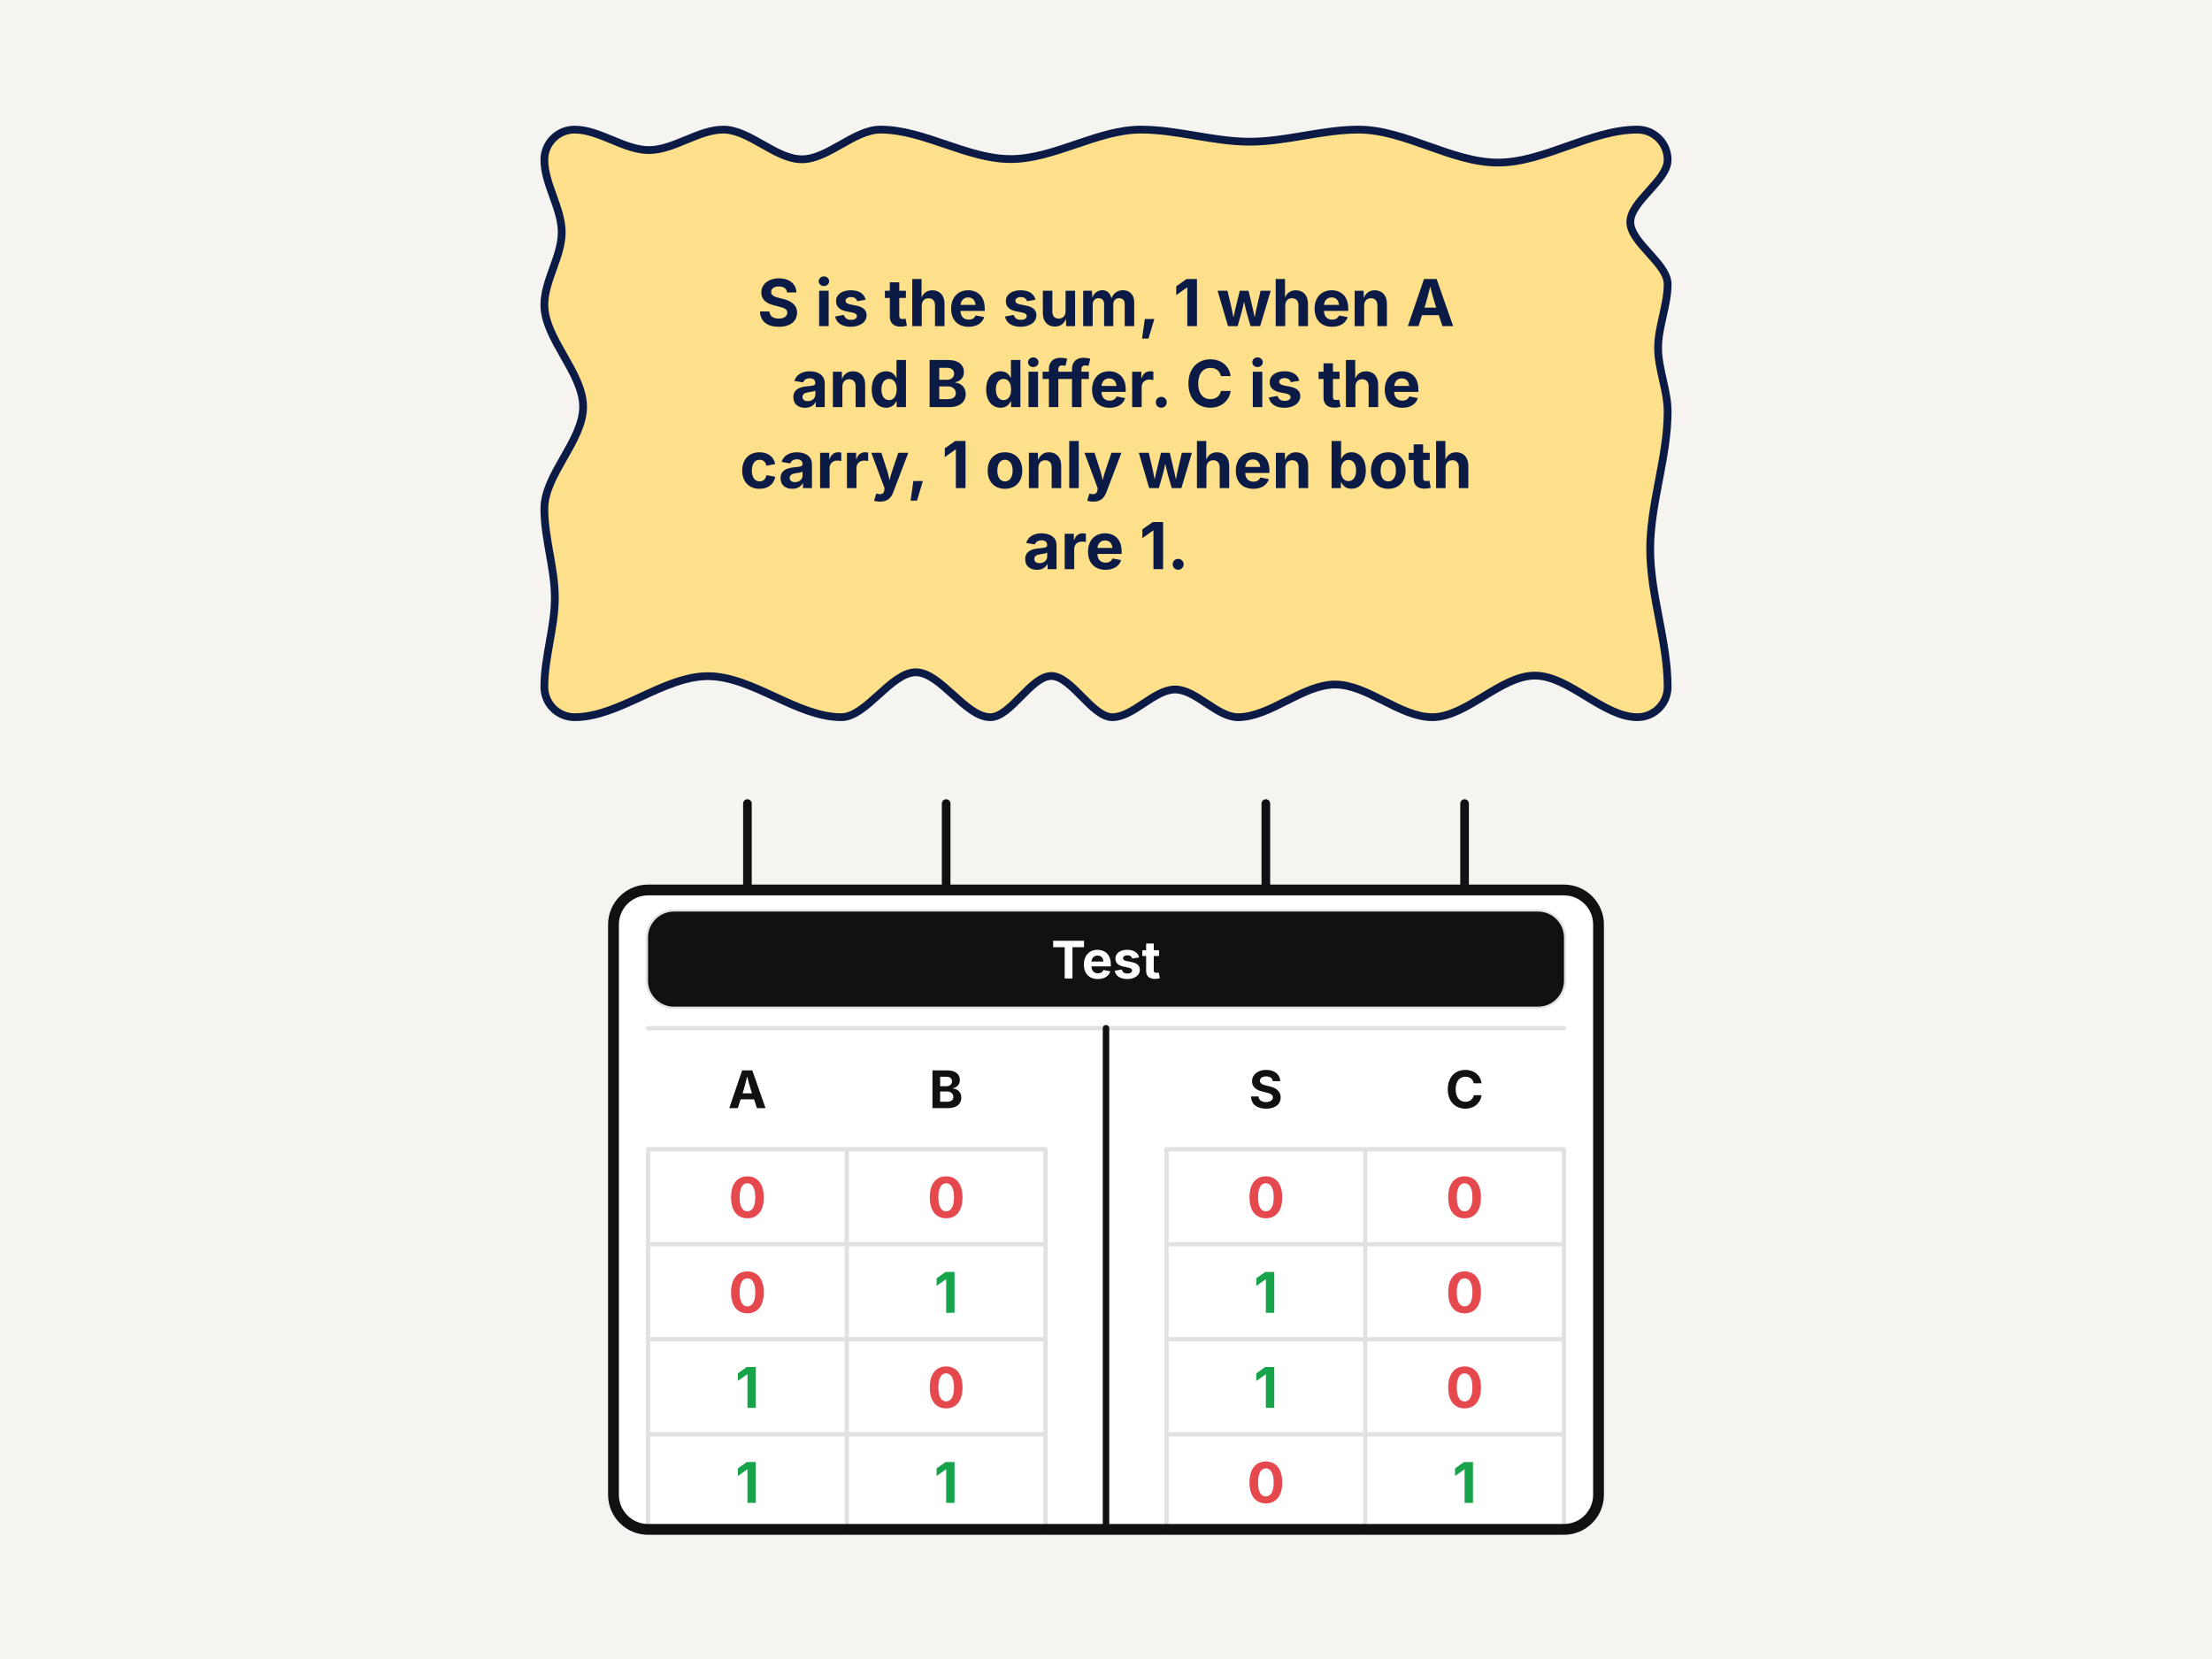
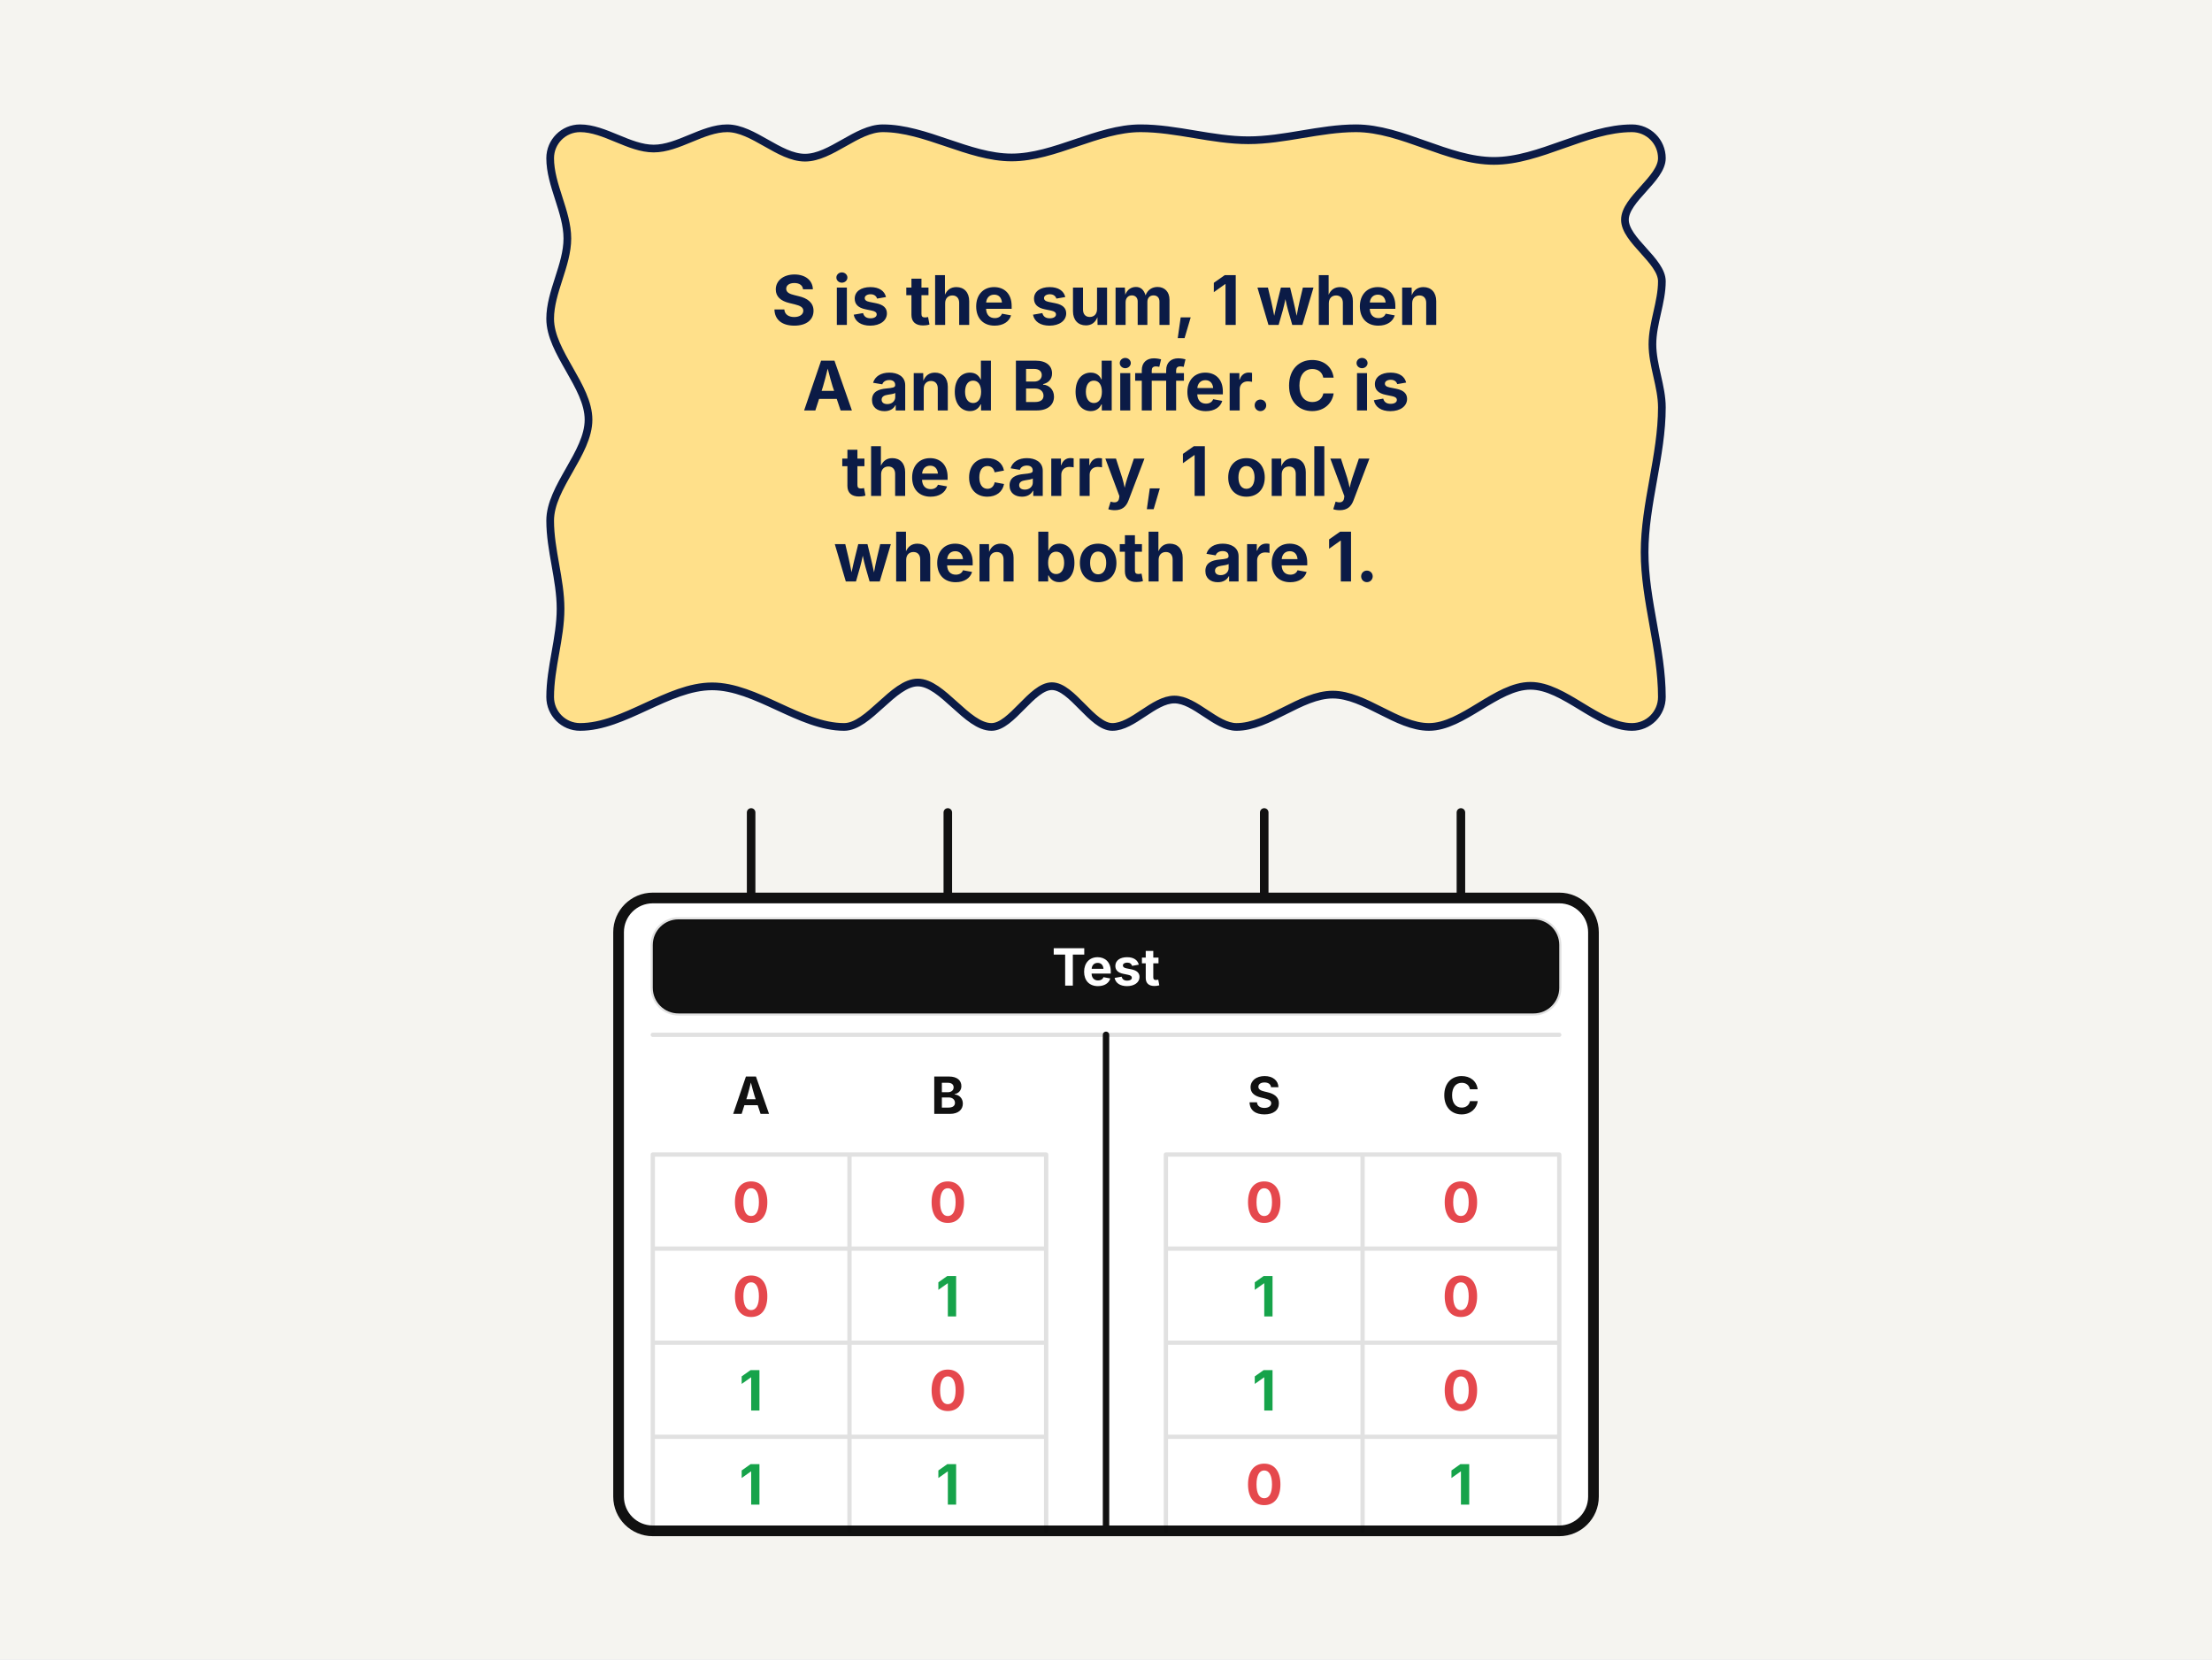
- <svg xmlns="http://www.w3.org/2000/svg" viewBox="-142 -206 512 384" width="512" height="384" font-family="Inter, 'Segoe UI', system-ui, -apple-system, sans-serif" stroke-linejoin="round" stroke-linecap="round">
-   <rect x="-142" y="-206" width="512" height="384" fill="#f5f4f0" />
+ <svg xmlns="http://www.w3.org/2000/svg" viewBox="-144.67 -210 517.33 388" width="517.33" height="388" font-family="Inter, 'Segoe UI', system-ui, -apple-system, sans-serif" stroke-linejoin="round" stroke-linecap="round">
+   <rect x="-144.67" y="-210" width="517.33" height="388" fill="#f5f4f0" />
  <g transform="matrix(1 0 0 1 0 0)">
    <path d="M8 0H220A8 8 0 0 1 228 8V140A8 8 0 0 1 220 148H8A8 8 0 0 1 0 140V8A8 8 0 0 1 8 0Z" fill="#ffffff" stroke="#111111" stroke-width="2.5" />
    <path d="M31 0V-20M77 0V-20M151 0V-20M197 0V-20" fill="none" stroke="#111111" stroke-width="2" />
    <text x="31" y="71" font-size="13" font-weight="700" fill="#e5484d" text-anchor="middle" dominant-baseline="middle">0</text>
    <text x="77" y="71" font-size="13" font-weight="700" fill="#e5484d" text-anchor="middle" dominant-baseline="middle">0</text>
    <text x="151" y="71" font-size="13" font-weight="700" fill="#e5484d" text-anchor="middle" dominant-baseline="middle">0</text>
    <text x="197" y="71" font-size="13" font-weight="700" fill="#e5484d" text-anchor="middle" dominant-baseline="middle">0</text>
    <text x="31" y="93" font-size="13" font-weight="700" fill="#e5484d" text-anchor="middle" dominant-baseline="middle">0</text>
    <text x="77" y="93" font-size="13" font-weight="700" fill="#16a34a" text-anchor="middle" dominant-baseline="middle">1</text>
    <text x="151" y="93" font-size="13" font-weight="700" fill="#16a34a" text-anchor="middle" dominant-baseline="middle">1</text>
    <text x="197" y="93" font-size="13" font-weight="700" fill="#e5484d" text-anchor="middle" dominant-baseline="middle">0</text>
    <text x="31" y="115" font-size="13" font-weight="700" fill="#16a34a" text-anchor="middle" dominant-baseline="middle">1</text>
    <text x="77" y="115" font-size="13" font-weight="700" fill="#e5484d" text-anchor="middle" dominant-baseline="middle">0</text>
    <text x="151" y="115" font-size="13" font-weight="700" fill="#16a34a" text-anchor="middle" dominant-baseline="middle">1</text>
    <text x="197" y="115" font-size="13" font-weight="700" fill="#e5484d" text-anchor="middle" dominant-baseline="middle">0</text>
    <text x="31" y="137" font-size="13" font-weight="700" fill="#16a34a" text-anchor="middle" dominant-baseline="middle">1</text>
    <text x="77" y="137" font-size="13" font-weight="700" fill="#16a34a" text-anchor="middle" dominant-baseline="middle">1</text>
    <text x="151" y="137" font-size="13" font-weight="700" fill="#e5484d" text-anchor="middle" dominant-baseline="middle">0</text>
    <text x="197" y="137" font-size="13" font-weight="700" fill="#16a34a" text-anchor="middle" dominant-baseline="middle">1</text>
    <path d="M8 32H220M8 60H100M8 82H100M8 104H100M8 126H100M8 60V148M100 60V148M128 60H220M128 82H220M128 104H220M128 126H220M128 60V148M220 60V148M54 60V148M174 60V148M114 32V148" fill="none" stroke="rgba(0,0,0,0.12)" stroke-width="1" />
    <path d="M114 32V148" fill="none" stroke="#111111" stroke-width="1.5" />
    <text x="31" y="46" font-size="12" font-weight="700" fill="#111111" text-anchor="middle" dominant-baseline="middle">A</text>
    <text x="77" y="46" font-size="12" font-weight="700" fill="#111111" text-anchor="middle" dominant-baseline="middle">B</text>
    <text x="151" y="46" font-size="12" font-weight="700" fill="#111111" text-anchor="middle" dominant-baseline="middle">S</text>
    <text x="197" y="46" font-size="12" font-weight="700" fill="#111111" text-anchor="middle" dominant-baseline="middle">C</text>
    <path d="M14 5H214A6 6 0 0 1 220 11V21A6 6 0 0 1 214 27H14A6 6 0 0 1 8 21V11A6 6 0 0 1 14 5Z" fill="#111111" stroke="rgba(0,0,0,0.12)" stroke-width="1" />
    <text x="114" y="16" font-size="12" font-weight="700" fill="#ffffff" text-anchor="middle" dominant-baseline="middle">Test</text>
  </g>
-   <g transform="matrix(1 0 0 1 -16 -176)">
-     <path d="M7 0C12.74 0 18.47 4.74 24.21 4.74C29.94 4.74 35.68 0 41.41 0C47.48 0 53.54 6.87 59.6 6.87C65.66 6.87 71.72 0 77.79 0C87.83 0 97.88 6.82 107.93 6.82C117.98 6.82 128.03 0 138.08 0C146.48 0 154.87 2.8 163.26 2.8C171.66 2.8 180.05 0 188.45 0C199.2 0 209.96 7.63 220.72 7.63C231.48 7.63 242.24 0 253 0C256.87 0 260 3.13 260 7C260 11.8 251.36 16.59 251.36 21.39C251.36 26.19 260 30.98 260 35.78C260 40.69 257.79 45.61 257.79 50.52C257.79 55.44 260 60.35 260 65.26C260 75.89 255.96 86.51 255.96 97.13C255.96 107.75 260 118.38 260 129C260 132.87 256.87 136 253 136C245.09 136 237.18 126.38 229.26 126.38C221.35 126.38 213.44 136 205.53 136C198.03 136 190.53 128.44 183.03 128.44C175.52 128.44 168.02 136 160.52 136C155.68 136 150.84 129.59 145.99 129.59C141.15 129.59 136.31 136 131.47 136C126.76 136 122.05 126.47 117.34 126.47C112.63 126.47 107.93 136 103.22 136C97.47 136 91.73 125.61 85.98 125.61C80.24 125.61 74.49 136 68.75 136C58.46 136 48.17 126.51 37.87 126.51C27.58 126.51 17.29 136 7 136C3.13 136 0 132.87 0 129C0 122.12 2.43 115.25 2.43 108.37C2.43 101.5 0 94.62 0 87.75C0 79.88 8.97 72.01 8.97 64.15C8.97 56.28 0 48.41 0 40.54C0 34.95 4.02 29.36 4.02 23.77C4.02 18.18 0 12.59 0 7C0 3.13 3.13 0 7 0Z" fill="#ffe08a" stroke="#0b1b46" stroke-width="1.8" />
-     <text x="130" y="39.875" font-size="15" font-weight="700" fill="#0b1b46" text-anchor="middle" dominant-baseline="middle">S is the sum, 1 when A</text>
-     <text x="130" y="58.625" font-size="15" font-weight="700" fill="#0b1b46" text-anchor="middle" dominant-baseline="middle">and B differ. C is the</text>
-     <text x="130" y="77.375" font-size="15" font-weight="700" fill="#0b1b46" text-anchor="middle" dominant-baseline="middle">carry, 1 only when both</text>
-     <text x="130" y="96.125" font-size="15" font-weight="700" fill="#0b1b46" text-anchor="middle" dominant-baseline="middle">are 1.</text>
+   <g transform="matrix(1 0 0 1 -16 -180)">
+     <path d="M7 0C12.74 0 18.47 4.74 24.21 4.74C29.94 4.74 35.68 0 41.41 0C47.48 0 53.54 6.87 59.6 6.87C65.66 6.87 71.72 0 77.79 0C87.83 0 97.88 6.82 107.93 6.82C117.98 6.82 128.03 0 138.08 0C146.48 0 154.87 2.8 163.26 2.8C171.66 2.8 180.05 0 188.45 0C199.2 0 209.96 7.63 220.72 7.63C231.48 7.63 242.24 0 253 0C256.87 0 260 3.13 260 7C260 11.8 251.36 16.59 251.36 21.39C251.36 26.19 260 30.98 260 35.78C260 40.69 257.79 45.61 257.79 50.52C257.79 55.44 260 60.35 260 65.26C260 76.55 255.96 87.84 255.96 99.13C255.96 110.42 260 121.71 260 133C260 136.87 256.87 140 253 140C245.09 140 237.18 130.38 229.26 130.38C221.35 130.38 213.44 140 205.53 140C198.03 140 190.53 132.44 183.03 132.44C175.52 132.44 168.02 140 160.52 140C155.68 140 150.84 133.59 145.99 133.59C141.15 133.59 136.31 140 131.47 140C126.76 140 122.05 130.47 117.34 130.47C112.63 130.47 107.93 140 103.22 140C97.47 140 91.73 129.61 85.98 129.61C80.24 129.61 74.49 140 68.75 140C58.46 140 48.17 130.51 37.87 130.51C27.58 130.51 17.29 140 7 140C3.13 140 0 136.87 0 133C0 126.12 2.43 119.25 2.43 112.37C2.43 105.5 0 98.62 0 91.75C0 83.88 8.97 76.01 8.97 68.15C8.97 60.28 0 52.41 0 44.54C0 38.29 4.02 32.03 4.02 25.77C4.02 19.51 0 13.26 0 7C0 3.13 3.13 0 7 0Z" fill="#ffe08a" stroke="#0b1b46" stroke-width="1.8" />
+     <text x="130" y="40" font-size="16" font-weight="700" fill="#0b1b46" text-anchor="middle" dominant-baseline="middle">S is the sum, 1 when</text>
+     <text x="130" y="60" font-size="16" font-weight="700" fill="#0b1b46" text-anchor="middle" dominant-baseline="middle">A and B differ. C is</text>
+     <text x="130" y="80" font-size="16" font-weight="700" fill="#0b1b46" text-anchor="middle" dominant-baseline="middle">the carry, 1 only</text>
+     <text x="130" y="100" font-size="16" font-weight="700" fill="#0b1b46" text-anchor="middle" dominant-baseline="middle">when both are 1.</text>
  </g>
</svg>
